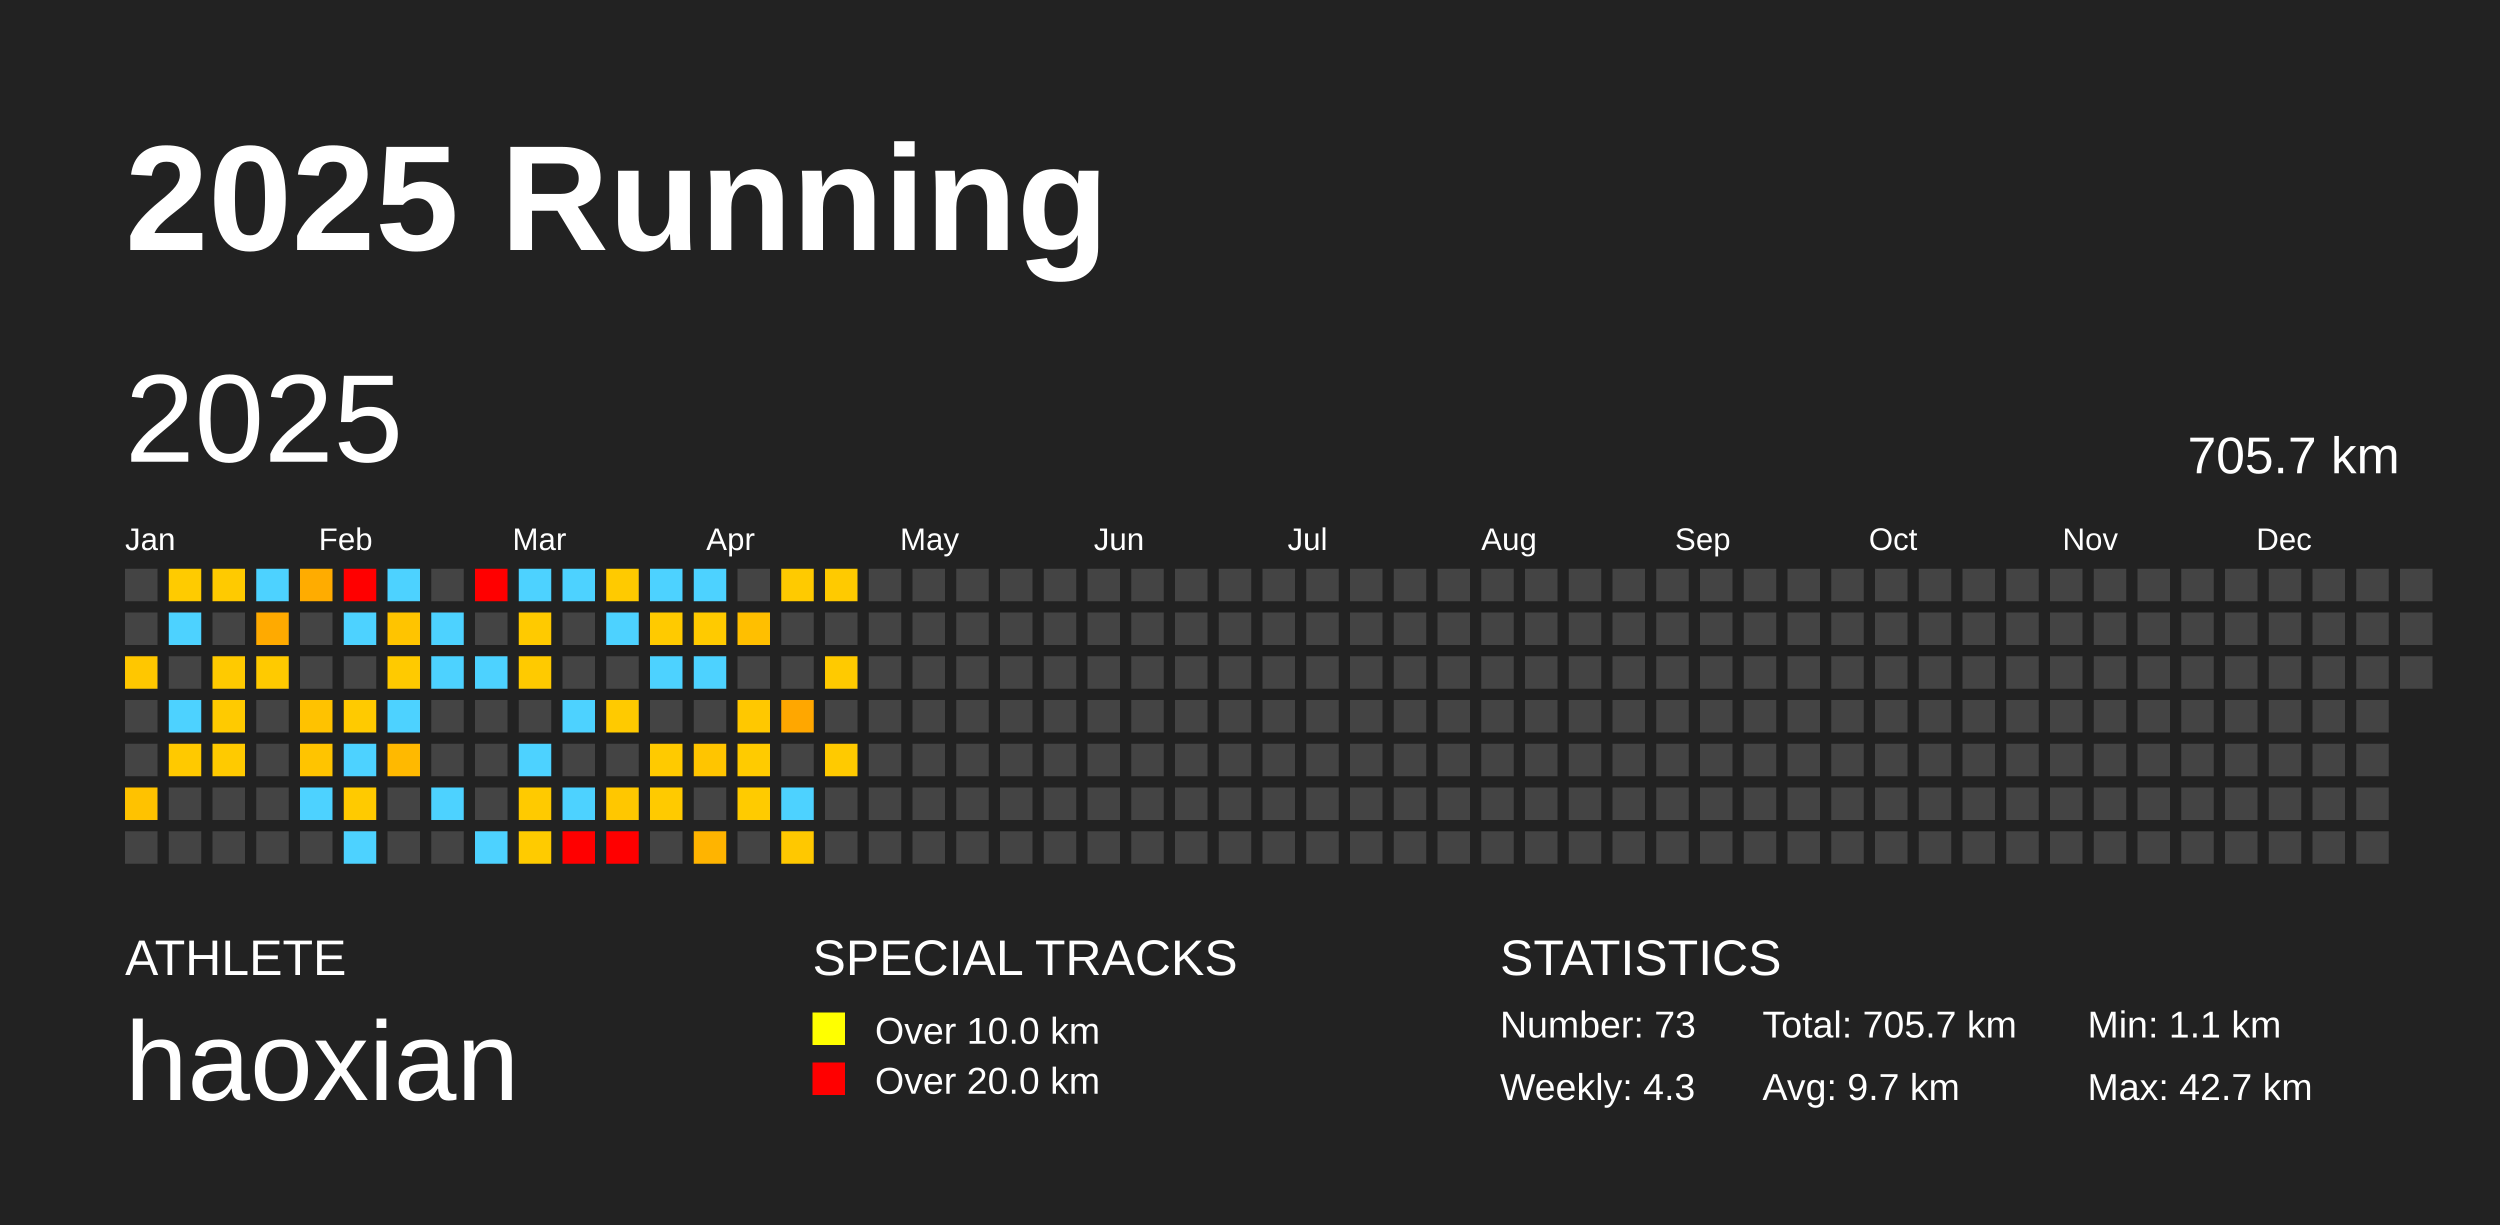
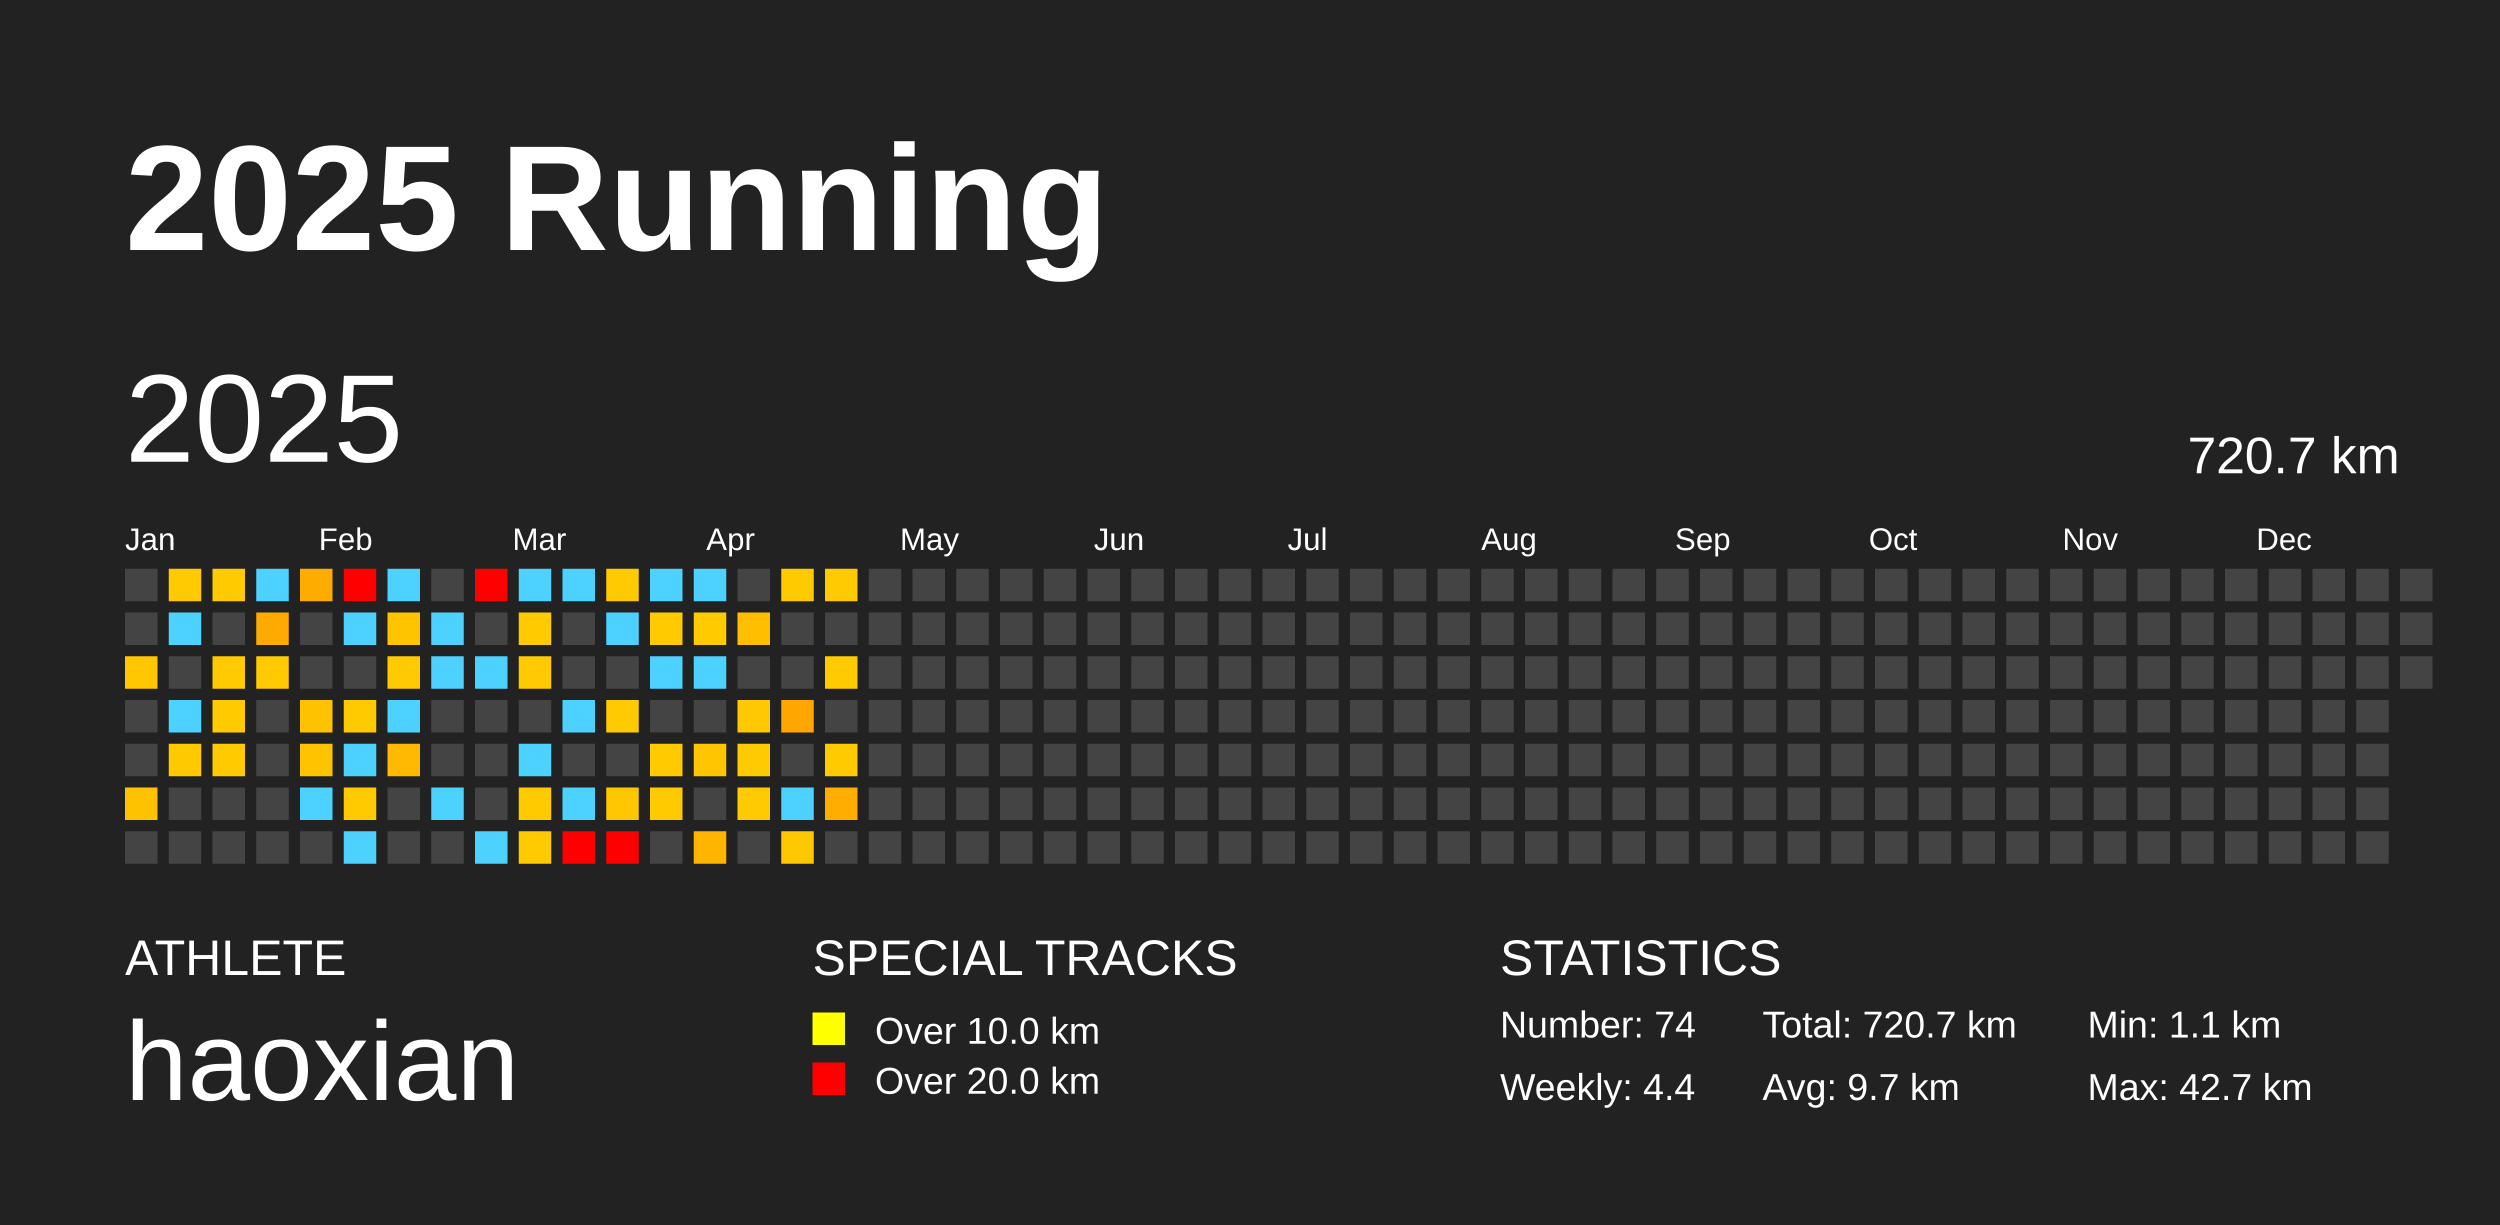
<svg xmlns="http://www.w3.org/2000/svg" baseProfile="full" height="98mm" version="1.1" viewBox="0,0,200,98" width="200mm">
  <defs />
  <rect fill="#222222" height="98" width="200" x="0" y="0" />
  <text fill="#FFFFFF" style="font-size:12px; font-family:Arial; font-weight:bold;" x="10" y="20">2025 Running</text>
  <text fill="#FFFFFF" style="font-size:4px; font-family:Arial" x="10" y="78">ATHLETE</text>
  <text fill="#FFFFFF" style="font-size:9px; font-family:Arial" x="10" y="88">haoxian</text>
  <text fill="#FFFFFF" style="font-size:4px; font-family:Arial" x="65" y="78">SPECIAL TRACKS</text>
  <rect fill="yellow" height="2.6" width="2.6" x="65" y="81" />
  <text fill="#FFFFFF" style="font-size:3px; font-family:Arial" x="70" y="83.5">Over 10.0 km</text>
  <rect fill="red" height="2.6" width="2.6" x="65" y="85" />
  <text fill="#FFFFFF" style="font-size:3px; font-family:Arial" x="70" y="87.5">Over 20.0 km</text>
  <text fill="#FFFFFF" style="font-size:4px; font-family:Arial" x="120" y="78">STATISTICS</text>
-   <text fill="#FFFFFF" style="font-size:3px; font-family:Arial" x="120" y="83">Number: 73</text>
-   <text fill="#FFFFFF" style="font-size:3px; font-family:Arial" x="120" y="88">Weekly: 4.3</text>
-   <text fill="#FFFFFF" style="font-size:3px; font-family:Arial" x="141" y="83">Total: 705.7 km</text>
+   <text fill="#FFFFFF" style="font-size:3px; font-family:Arial" x="120" y="83">Number: 74</text>
+   <text fill="#FFFFFF" style="font-size:3px; font-family:Arial" x="120" y="88">Weekly: 4.4</text>
+   <text fill="#FFFFFF" style="font-size:3px; font-family:Arial" x="141" y="83">Total: 720.7 km</text>
  <text fill="#FFFFFF" style="font-size:3px; font-family:Arial" x="141" y="88">Avg: 9.7 km</text>
  <text fill="#FFFFFF" style="font-size:3px; font-family:Arial" x="167" y="83">Min: 1.1 km</text>
  <text fill="#FFFFFF" style="font-size:3px; font-family:Arial" x="167" y="88">Max: 42.7 km</text>
  <text dominant-baseline="hanging" fill="#FFFFFF" style="font-size:10.0px; font-family:Arial;" x="10" y="30">2025</text>
-   <text dominant-baseline="hanging" fill="#FFFFFF" style="font-size:4.125px; font-family:Arial;" x="175" y="35">705.7 km</text>
+   <text dominant-baseline="hanging" fill="#FFFFFF" style="font-size:4.125px; font-family:Arial;" x="175" y="35">720.7 km</text>
  <text fill="#FFFFFF" style="font-size:2.5px; font-family:Arial" x="10.0" y="44">Jan</text>
  <text fill="#FFFFFF" style="font-size:2.5px; font-family:Arial" x="25.5" y="44">Feb</text>
  <text fill="#FFFFFF" style="font-size:2.5px; font-family:Arial" x="41.0" y="44">Mar</text>
  <text fill="#FFFFFF" style="font-size:2.5px; font-family:Arial" x="56.5" y="44">Apr</text>
  <text fill="#FFFFFF" style="font-size:2.5px; font-family:Arial" x="72.0" y="44">May</text>
  <text fill="#FFFFFF" style="font-size:2.5px; font-family:Arial" x="87.5" y="44">Jun</text>
  <text fill="#FFFFFF" style="font-size:2.5px; font-family:Arial" x="103.0" y="44">Jul</text>
  <text fill="#FFFFFF" style="font-size:2.5px; font-family:Arial" x="118.5" y="44">Aug</text>
  <text fill="#FFFFFF" style="font-size:2.5px; font-family:Arial" x="134.0" y="44">Sep</text>
  <text fill="#FFFFFF" style="font-size:2.5px; font-family:Arial" x="149.5" y="44">Oct</text>
  <text fill="#FFFFFF" style="font-size:2.5px; font-family:Arial" x="165.0" y="44">Nov</text>
  <text fill="#FFFFFF" style="font-size:2.5px; font-family:Arial" x="180.5" y="44">Dec</text>
  <rect fill="#444444" height="2.6" width="2.6" x="10.0" y="45.5" />
  <rect fill="#444444" height="2.6" width="2.6" x="10.0" y="49.0" />
  <rect fill="#ffc700" height="2.6" width="2.6" x="10.0" y="52.5" />
  <rect fill="#444444" height="2.6" width="2.6" x="10.0" y="56.0" />
  <rect fill="#444444" height="2.6" width="2.6" x="10.0" y="59.5" />
  <rect fill="#ffc200" height="2.6" width="2.6" x="10.0" y="63.0" />
  <rect fill="#444444" height="2.6" width="2.6" x="10.0" y="66.5" />
  <rect fill="#ffcb00" height="2.6" width="2.6" x="13.5" y="45.5" />
  <rect fill="#4dd2ff" height="2.6" width="2.6" x="13.5" y="49.0" />
  <rect fill="#444444" height="2.6" width="2.6" x="13.5" y="52.5" />
  <rect fill="#4dd2ff" height="2.6" width="2.6" x="13.5" y="56.0" />
  <rect fill="#ffc900" height="2.6" width="2.6" x="13.5" y="59.5" />
  <rect fill="#444444" height="2.6" width="2.6" x="13.5" y="63.0" />
  <rect fill="#444444" height="2.6" width="2.6" x="13.5" y="66.5" />
  <rect fill="#ffca00" height="2.6" width="2.6" x="17.0" y="45.5" />
  <rect fill="#444444" height="2.6" width="2.6" x="17.0" y="49.0" />
  <rect fill="#ffca00" height="2.6" width="2.6" x="17.0" y="52.5" />
  <rect fill="#ffca00" height="2.6" width="2.6" x="17.0" y="56.0" />
  <rect fill="#ffca00" height="2.6" width="2.6" x="17.0" y="59.5" />
  <rect fill="#444444" height="2.6" width="2.6" x="17.0" y="63.0" />
  <rect fill="#444444" height="2.6" width="2.6" x="17.0" y="66.5" />
  <rect fill="#4dd2ff" height="2.6" width="2.6" x="20.5" y="45.5" />
  <rect fill="#ffaa00" height="2.6" width="2.6" x="20.5" y="49.0" />
  <rect fill="#ffca00" height="2.6" width="2.6" x="20.5" y="52.5" />
  <rect fill="#444444" height="2.6" width="2.6" x="20.5" y="56.0" />
  <rect fill="#444444" height="2.6" width="2.6" x="20.5" y="59.5" />
  <rect fill="#444444" height="2.6" width="2.6" x="20.5" y="63.0" />
  <rect fill="#444444" height="2.6" width="2.6" x="20.5" y="66.5" />
  <rect fill="#ffac00" height="2.6" width="2.6" x="24.0" y="45.5" />
  <rect fill="#444444" height="2.6" width="2.6" x="24.0" y="49.0" />
  <rect fill="#444444" height="2.6" width="2.6" x="24.0" y="52.5" />
  <rect fill="#ffc200" height="2.6" width="2.6" x="24.0" y="56.0" />
  <rect fill="#ffc400" height="2.6" width="2.6" x="24.0" y="59.5" />
  <rect fill="#4dd2ff" height="2.6" width="2.6" x="24.0" y="63.0" />
  <rect fill="#444444" height="2.6" width="2.6" x="24.0" y="66.5" />
  <rect fill="red" height="2.6" width="2.6" x="27.5" y="45.5" />
  <rect fill="#4dd2ff" height="2.6" width="2.6" x="27.5" y="49.0" />
  <rect fill="#444444" height="2.6" width="2.6" x="27.5" y="52.5" />
  <rect fill="#ffca00" height="2.6" width="2.6" x="27.5" y="56.0" />
  <rect fill="#4dd2ff" height="2.6" width="2.6" x="27.5" y="59.5" />
  <rect fill="#ffca00" height="2.6" width="2.6" x="27.5" y="63.0" />
  <rect fill="#4dd2ff" height="2.6" width="2.6" x="27.5" y="66.5" />
  <rect fill="#4dd2ff" height="2.6" width="2.6" x="31.0" y="45.5" />
  <rect fill="#ffc400" height="2.6" width="2.6" x="31.0" y="49.0" />
  <rect fill="#ffca00" height="2.6" width="2.6" x="31.0" y="52.5" />
  <rect fill="#4dd2ff" height="2.6" width="2.6" x="31.0" y="56.0" />
  <rect fill="#ffb900" height="2.6" width="2.6" x="31.0" y="59.5" />
  <rect fill="#444444" height="2.6" width="2.6" x="31.0" y="63.0" />
  <rect fill="#444444" height="2.6" width="2.6" x="31.0" y="66.5" />
  <rect fill="#444444" height="2.6" width="2.6" x="34.5" y="45.5" />
  <rect fill="#4dd2ff" height="2.6" width="2.6" x="34.5" y="49.0" />
  <rect fill="#4dd2ff" height="2.6" width="2.6" x="34.5" y="52.5" />
  <rect fill="#444444" height="2.6" width="2.6" x="34.5" y="56.0" />
  <rect fill="#444444" height="2.6" width="2.6" x="34.5" y="59.5" />
  <rect fill="#4dd2ff" height="2.6" width="2.6" x="34.5" y="63.0" />
  <rect fill="#444444" height="2.6" width="2.6" x="34.5" y="66.5" />
  <rect fill="red" height="2.6" width="2.6" x="38.0" y="45.5" />
  <rect fill="#444444" height="2.6" width="2.6" x="38.0" y="49.0" />
  <rect fill="#4dd2ff" height="2.6" width="2.6" x="38.0" y="52.5" />
  <rect fill="#444444" height="2.6" width="2.6" x="38.0" y="56.0" />
  <rect fill="#444444" height="2.6" width="2.6" x="38.0" y="59.5" />
  <rect fill="#444444" height="2.6" width="2.6" x="38.0" y="63.0" />
  <rect fill="#4dd2ff" height="2.6" width="2.6" x="38.0" y="66.5" />
  <rect fill="#4dd2ff" height="2.6" width="2.6" x="41.5" y="45.5" />
  <rect fill="#ffca00" height="2.6" width="2.6" x="41.5" y="49.0" />
  <rect fill="#ffca00" height="2.6" width="2.6" x="41.5" y="52.5" />
  <rect fill="#444444" height="2.6" width="2.6" x="41.5" y="56.0" />
  <rect fill="#4dd2ff" height="2.6" width="2.6" x="41.5" y="59.5" />
  <rect fill="#ffca00" height="2.6" width="2.6" x="41.5" y="63.0" />
  <rect fill="#ffcb00" height="2.6" width="2.6" x="41.5" y="66.5" />
  <rect fill="#4dd2ff" height="2.6" width="2.6" x="45.0" y="45.5" />
  <rect fill="#444444" height="2.6" width="2.6" x="45.0" y="49.0" />
  <rect fill="#444444" height="2.6" width="2.6" x="45.0" y="52.5" />
  <rect fill="#4dd2ff" height="2.6" width="2.6" x="45.0" y="56.0" />
  <rect fill="#444444" height="2.6" width="2.6" x="45.0" y="59.5" />
  <rect fill="#4dd2ff" height="2.6" width="2.6" x="45.0" y="63.0" />
  <rect fill="red" height="2.6" width="2.6" x="45.0" y="66.5" />
  <rect fill="#ffca00" height="2.6" width="2.6" x="48.5" y="45.5" />
  <rect fill="#4dd2ff" height="2.6" width="2.6" x="48.5" y="49.0" />
  <rect fill="#444444" height="2.6" width="2.6" x="48.5" y="52.5" />
  <rect fill="#ffca00" height="2.6" width="2.6" x="48.5" y="56.0" />
  <rect fill="#444444" height="2.6" width="2.6" x="48.5" y="59.5" />
  <rect fill="#ffc700" height="2.6" width="2.6" x="48.5" y="63.0" />
  <rect fill="red" height="2.6" width="2.6" x="48.5" y="66.5" />
  <rect fill="#4dd2ff" height="2.6" width="2.6" x="52.0" y="45.5" />
  <rect fill="#ffca00" height="2.6" width="2.6" x="52.0" y="49.0" />
  <rect fill="#4dd2ff" height="2.6" width="2.6" x="52.0" y="52.5" />
  <rect fill="#444444" height="2.6" width="2.6" x="52.0" y="56.0" />
  <rect fill="#ffca00" height="2.6" width="2.6" x="52.0" y="59.5" />
  <rect fill="#ffca00" height="2.6" width="2.6" x="52.0" y="63.0" />
  <rect fill="#444444" height="2.6" width="2.6" x="52.0" y="66.5" />
  <rect fill="#4dd2ff" height="2.6" width="2.6" x="55.5" y="45.5" />
  <rect fill="#ffca00" height="2.6" width="2.6" x="55.5" y="49.0" />
  <rect fill="#4dd2ff" height="2.6" width="2.6" x="55.5" y="52.5" />
  <rect fill="#444444" height="2.6" width="2.6" x="55.5" y="56.0" />
  <rect fill="#ffc500" height="2.6" width="2.6" x="55.5" y="59.5" />
  <rect fill="#444444" height="2.6" width="2.6" x="55.5" y="63.0" />
  <rect fill="#ffb400" height="2.6" width="2.6" x="55.5" y="66.5" />
  <rect fill="#444444" height="2.6" width="2.6" x="59.0" y="45.5" />
  <rect fill="#ffbf00" height="2.6" width="2.6" x="59.0" y="49.0" />
  <rect fill="#444444" height="2.6" width="2.6" x="59.0" y="52.5" />
  <rect fill="#ffc800" height="2.6" width="2.6" x="59.0" y="56.0" />
  <rect fill="#ffcb00" height="2.6" width="2.6" x="59.0" y="59.5" />
  <rect fill="#ffcb00" height="2.6" width="2.6" x="59.0" y="63.0" />
  <rect fill="#444444" height="2.6" width="2.6" x="59.0" y="66.5" />
  <rect fill="#ffca00" height="2.6" width="2.6" x="62.5" y="45.5" />
  <rect fill="#444444" height="2.6" width="2.6" x="62.5" y="49.0" />
  <rect fill="#444444" height="2.6" width="2.6" x="62.5" y="52.5" />
  <rect fill="#ffa700" height="2.6" width="2.6" x="62.5" y="56.0" />
  <rect fill="#444444" height="2.6" width="2.6" x="62.5" y="59.5" />
  <rect fill="#4dd2ff" height="2.6" width="2.6" x="62.5" y="63.0" />
  <rect fill="#ffc800" height="2.6" width="2.6" x="62.5" y="66.5" />
  <rect fill="#ffca00" height="2.6" width="2.6" x="66.0" y="45.5" />
  <rect fill="#444444" height="2.6" width="2.6" x="66.0" y="49.0" />
  <rect fill="#ffca00" height="2.6" width="2.6" x="66.0" y="52.5" />
  <rect fill="#444444" height="2.6" width="2.6" x="66.0" y="56.0" />
  <rect fill="#ffca00" height="2.6" width="2.6" x="66.0" y="59.5" />
-   <rect fill="#444444" height="2.6" width="2.6" x="66.0" y="63.0" />
+   <rect fill="#ffae00" height="2.6" width="2.6" x="66.0" y="63.0" />
  <rect fill="#444444" height="2.6" width="2.6" x="66.0" y="66.5" />
  <rect fill="#444444" height="2.6" width="2.6" x="69.5" y="45.5" />
  <rect fill="#444444" height="2.6" width="2.6" x="69.5" y="49.0" />
  <rect fill="#444444" height="2.6" width="2.6" x="69.5" y="52.5" />
  <rect fill="#444444" height="2.6" width="2.6" x="69.5" y="56.0" />
  <rect fill="#444444" height="2.6" width="2.6" x="69.5" y="59.5" />
  <rect fill="#444444" height="2.6" width="2.6" x="69.5" y="63.0" />
  <rect fill="#444444" height="2.6" width="2.6" x="69.5" y="66.5" />
  <rect fill="#444444" height="2.6" width="2.6" x="73.0" y="45.5" />
  <rect fill="#444444" height="2.6" width="2.6" x="73.0" y="49.0" />
  <rect fill="#444444" height="2.6" width="2.6" x="73.0" y="52.5" />
  <rect fill="#444444" height="2.6" width="2.6" x="73.0" y="56.0" />
  <rect fill="#444444" height="2.6" width="2.6" x="73.0" y="59.5" />
  <rect fill="#444444" height="2.6" width="2.6" x="73.0" y="63.0" />
  <rect fill="#444444" height="2.6" width="2.6" x="73.0" y="66.5" />
  <rect fill="#444444" height="2.6" width="2.6" x="76.5" y="45.5" />
  <rect fill="#444444" height="2.6" width="2.6" x="76.5" y="49.0" />
  <rect fill="#444444" height="2.6" width="2.6" x="76.5" y="52.5" />
  <rect fill="#444444" height="2.6" width="2.6" x="76.5" y="56.0" />
  <rect fill="#444444" height="2.6" width="2.6" x="76.5" y="59.5" />
  <rect fill="#444444" height="2.6" width="2.6" x="76.5" y="63.0" />
  <rect fill="#444444" height="2.6" width="2.6" x="76.5" y="66.5" />
  <rect fill="#444444" height="2.6" width="2.6" x="80.0" y="45.5" />
  <rect fill="#444444" height="2.6" width="2.6" x="80.0" y="49.0" />
  <rect fill="#444444" height="2.6" width="2.6" x="80.0" y="52.5" />
  <rect fill="#444444" height="2.6" width="2.6" x="80.0" y="56.0" />
  <rect fill="#444444" height="2.6" width="2.6" x="80.0" y="59.5" />
  <rect fill="#444444" height="2.6" width="2.6" x="80.0" y="63.0" />
  <rect fill="#444444" height="2.6" width="2.6" x="80.0" y="66.5" />
  <rect fill="#444444" height="2.6" width="2.6" x="83.5" y="45.5" />
  <rect fill="#444444" height="2.6" width="2.6" x="83.5" y="49.0" />
  <rect fill="#444444" height="2.6" width="2.6" x="83.5" y="52.5" />
  <rect fill="#444444" height="2.6" width="2.6" x="83.5" y="56.0" />
  <rect fill="#444444" height="2.6" width="2.6" x="83.5" y="59.5" />
  <rect fill="#444444" height="2.6" width="2.6" x="83.5" y="63.0" />
  <rect fill="#444444" height="2.6" width="2.6" x="83.5" y="66.5" />
  <rect fill="#444444" height="2.6" width="2.6" x="87.0" y="45.5" />
  <rect fill="#444444" height="2.6" width="2.6" x="87.0" y="49.0" />
  <rect fill="#444444" height="2.6" width="2.6" x="87.0" y="52.5" />
  <rect fill="#444444" height="2.6" width="2.6" x="87.0" y="56.0" />
  <rect fill="#444444" height="2.6" width="2.6" x="87.0" y="59.5" />
  <rect fill="#444444" height="2.6" width="2.6" x="87.0" y="63.0" />
  <rect fill="#444444" height="2.6" width="2.6" x="87.0" y="66.5" />
  <rect fill="#444444" height="2.6" width="2.6" x="90.5" y="45.5" />
  <rect fill="#444444" height="2.6" width="2.6" x="90.5" y="49.0" />
  <rect fill="#444444" height="2.6" width="2.6" x="90.5" y="52.5" />
  <rect fill="#444444" height="2.6" width="2.6" x="90.5" y="56.0" />
  <rect fill="#444444" height="2.6" width="2.6" x="90.5" y="59.5" />
  <rect fill="#444444" height="2.6" width="2.6" x="90.5" y="63.0" />
  <rect fill="#444444" height="2.6" width="2.6" x="90.5" y="66.5" />
  <rect fill="#444444" height="2.6" width="2.6" x="94.0" y="45.5" />
  <rect fill="#444444" height="2.6" width="2.6" x="94.0" y="49.0" />
  <rect fill="#444444" height="2.6" width="2.6" x="94.0" y="52.5" />
  <rect fill="#444444" height="2.6" width="2.6" x="94.0" y="56.0" />
  <rect fill="#444444" height="2.6" width="2.6" x="94.0" y="59.5" />
  <rect fill="#444444" height="2.6" width="2.6" x="94.0" y="63.0" />
  <rect fill="#444444" height="2.6" width="2.6" x="94.0" y="66.5" />
  <rect fill="#444444" height="2.6" width="2.6" x="97.5" y="45.5" />
  <rect fill="#444444" height="2.6" width="2.6" x="97.5" y="49.0" />
  <rect fill="#444444" height="2.6" width="2.6" x="97.5" y="52.5" />
  <rect fill="#444444" height="2.6" width="2.6" x="97.5" y="56.0" />
  <rect fill="#444444" height="2.6" width="2.6" x="97.5" y="59.5" />
  <rect fill="#444444" height="2.6" width="2.6" x="97.5" y="63.0" />
  <rect fill="#444444" height="2.6" width="2.6" x="97.5" y="66.5" />
  <rect fill="#444444" height="2.6" width="2.6" x="101.0" y="45.5" />
  <rect fill="#444444" height="2.6" width="2.6" x="101.0" y="49.0" />
  <rect fill="#444444" height="2.6" width="2.6" x="101.0" y="52.5" />
  <rect fill="#444444" height="2.6" width="2.6" x="101.0" y="56.0" />
  <rect fill="#444444" height="2.6" width="2.6" x="101.0" y="59.5" />
  <rect fill="#444444" height="2.6" width="2.6" x="101.0" y="63.0" />
  <rect fill="#444444" height="2.6" width="2.6" x="101.0" y="66.5" />
  <rect fill="#444444" height="2.6" width="2.6" x="104.5" y="45.5" />
  <rect fill="#444444" height="2.6" width="2.6" x="104.5" y="49.0" />
  <rect fill="#444444" height="2.6" width="2.6" x="104.5" y="52.5" />
  <rect fill="#444444" height="2.6" width="2.6" x="104.5" y="56.0" />
  <rect fill="#444444" height="2.6" width="2.6" x="104.5" y="59.5" />
  <rect fill="#444444" height="2.6" width="2.6" x="104.5" y="63.0" />
  <rect fill="#444444" height="2.6" width="2.6" x="104.5" y="66.5" />
  <rect fill="#444444" height="2.6" width="2.6" x="108.0" y="45.5" />
  <rect fill="#444444" height="2.6" width="2.6" x="108.0" y="49.0" />
  <rect fill="#444444" height="2.6" width="2.6" x="108.0" y="52.5" />
  <rect fill="#444444" height="2.6" width="2.6" x="108.0" y="56.0" />
  <rect fill="#444444" height="2.6" width="2.6" x="108.0" y="59.5" />
  <rect fill="#444444" height="2.6" width="2.6" x="108.0" y="63.0" />
  <rect fill="#444444" height="2.6" width="2.6" x="108.0" y="66.5" />
  <rect fill="#444444" height="2.6" width="2.6" x="111.5" y="45.5" />
  <rect fill="#444444" height="2.6" width="2.6" x="111.5" y="49.0" />
  <rect fill="#444444" height="2.6" width="2.6" x="111.5" y="52.5" />
  <rect fill="#444444" height="2.6" width="2.6" x="111.5" y="56.0" />
  <rect fill="#444444" height="2.6" width="2.6" x="111.5" y="59.5" />
  <rect fill="#444444" height="2.6" width="2.6" x="111.5" y="63.0" />
  <rect fill="#444444" height="2.6" width="2.6" x="111.5" y="66.5" />
  <rect fill="#444444" height="2.6" width="2.6" x="115.0" y="45.5" />
  <rect fill="#444444" height="2.6" width="2.6" x="115.0" y="49.0" />
  <rect fill="#444444" height="2.6" width="2.6" x="115.0" y="52.5" />
  <rect fill="#444444" height="2.6" width="2.6" x="115.0" y="56.0" />
  <rect fill="#444444" height="2.6" width="2.6" x="115.0" y="59.5" />
  <rect fill="#444444" height="2.6" width="2.6" x="115.0" y="63.0" />
  <rect fill="#444444" height="2.6" width="2.6" x="115.0" y="66.5" />
  <rect fill="#444444" height="2.6" width="2.6" x="118.5" y="45.5" />
  <rect fill="#444444" height="2.6" width="2.6" x="118.5" y="49.0" />
  <rect fill="#444444" height="2.6" width="2.6" x="118.5" y="52.5" />
  <rect fill="#444444" height="2.6" width="2.6" x="118.5" y="56.0" />
  <rect fill="#444444" height="2.6" width="2.6" x="118.5" y="59.5" />
  <rect fill="#444444" height="2.6" width="2.6" x="118.5" y="63.0" />
  <rect fill="#444444" height="2.6" width="2.6" x="118.5" y="66.5" />
  <rect fill="#444444" height="2.6" width="2.6" x="122.0" y="45.5" />
  <rect fill="#444444" height="2.6" width="2.6" x="122.0" y="49.0" />
  <rect fill="#444444" height="2.6" width="2.6" x="122.0" y="52.5" />
  <rect fill="#444444" height="2.6" width="2.6" x="122.0" y="56.0" />
  <rect fill="#444444" height="2.6" width="2.6" x="122.0" y="59.5" />
  <rect fill="#444444" height="2.6" width="2.6" x="122.0" y="63.0" />
  <rect fill="#444444" height="2.6" width="2.6" x="122.0" y="66.5" />
  <rect fill="#444444" height="2.6" width="2.6" x="125.5" y="45.5" />
  <rect fill="#444444" height="2.6" width="2.6" x="125.5" y="49.0" />
  <rect fill="#444444" height="2.6" width="2.6" x="125.5" y="52.5" />
  <rect fill="#444444" height="2.6" width="2.6" x="125.5" y="56.0" />
  <rect fill="#444444" height="2.6" width="2.6" x="125.5" y="59.5" />
  <rect fill="#444444" height="2.6" width="2.6" x="125.5" y="63.0" />
  <rect fill="#444444" height="2.6" width="2.6" x="125.5" y="66.5" />
  <rect fill="#444444" height="2.6" width="2.6" x="129.0" y="45.5" />
  <rect fill="#444444" height="2.6" width="2.6" x="129.0" y="49.0" />
  <rect fill="#444444" height="2.6" width="2.6" x="129.0" y="52.5" />
  <rect fill="#444444" height="2.6" width="2.6" x="129.0" y="56.0" />
  <rect fill="#444444" height="2.6" width="2.6" x="129.0" y="59.5" />
  <rect fill="#444444" height="2.6" width="2.6" x="129.0" y="63.0" />
  <rect fill="#444444" height="2.6" width="2.6" x="129.0" y="66.5" />
  <rect fill="#444444" height="2.6" width="2.6" x="132.5" y="45.5" />
  <rect fill="#444444" height="2.6" width="2.6" x="132.5" y="49.0" />
  <rect fill="#444444" height="2.6" width="2.6" x="132.5" y="52.5" />
  <rect fill="#444444" height="2.6" width="2.6" x="132.5" y="56.0" />
  <rect fill="#444444" height="2.6" width="2.6" x="132.5" y="59.5" />
  <rect fill="#444444" height="2.6" width="2.6" x="132.5" y="63.0" />
  <rect fill="#444444" height="2.6" width="2.6" x="132.5" y="66.5" />
  <rect fill="#444444" height="2.6" width="2.6" x="136.0" y="45.5" />
  <rect fill="#444444" height="2.6" width="2.6" x="136.0" y="49.0" />
  <rect fill="#444444" height="2.6" width="2.6" x="136.0" y="52.5" />
  <rect fill="#444444" height="2.6" width="2.6" x="136.0" y="56.0" />
  <rect fill="#444444" height="2.6" width="2.6" x="136.0" y="59.5" />
  <rect fill="#444444" height="2.6" width="2.6" x="136.0" y="63.0" />
  <rect fill="#444444" height="2.6" width="2.6" x="136.0" y="66.5" />
  <rect fill="#444444" height="2.6" width="2.6" x="139.5" y="45.5" />
  <rect fill="#444444" height="2.6" width="2.6" x="139.5" y="49.0" />
  <rect fill="#444444" height="2.6" width="2.6" x="139.5" y="52.5" />
  <rect fill="#444444" height="2.6" width="2.6" x="139.5" y="56.0" />
  <rect fill="#444444" height="2.6" width="2.6" x="139.5" y="59.5" />
  <rect fill="#444444" height="2.6" width="2.6" x="139.5" y="63.0" />
  <rect fill="#444444" height="2.6" width="2.6" x="139.5" y="66.5" />
  <rect fill="#444444" height="2.6" width="2.6" x="143.0" y="45.5" />
  <rect fill="#444444" height="2.6" width="2.6" x="143.0" y="49.0" />
  <rect fill="#444444" height="2.6" width="2.6" x="143.0" y="52.5" />
  <rect fill="#444444" height="2.6" width="2.6" x="143.0" y="56.0" />
  <rect fill="#444444" height="2.6" width="2.6" x="143.0" y="59.5" />
  <rect fill="#444444" height="2.6" width="2.6" x="143.0" y="63.0" />
  <rect fill="#444444" height="2.6" width="2.6" x="143.0" y="66.5" />
  <rect fill="#444444" height="2.6" width="2.6" x="146.5" y="45.5" />
  <rect fill="#444444" height="2.6" width="2.6" x="146.5" y="49.0" />
  <rect fill="#444444" height="2.6" width="2.6" x="146.5" y="52.5" />
  <rect fill="#444444" height="2.6" width="2.6" x="146.5" y="56.0" />
  <rect fill="#444444" height="2.6" width="2.6" x="146.5" y="59.5" />
  <rect fill="#444444" height="2.6" width="2.6" x="146.5" y="63.0" />
  <rect fill="#444444" height="2.6" width="2.6" x="146.5" y="66.5" />
  <rect fill="#444444" height="2.6" width="2.6" x="150.0" y="45.5" />
  <rect fill="#444444" height="2.6" width="2.6" x="150.0" y="49.0" />
  <rect fill="#444444" height="2.6" width="2.6" x="150.0" y="52.5" />
  <rect fill="#444444" height="2.6" width="2.6" x="150.0" y="56.0" />
  <rect fill="#444444" height="2.6" width="2.6" x="150.0" y="59.5" />
  <rect fill="#444444" height="2.6" width="2.6" x="150.0" y="63.0" />
  <rect fill="#444444" height="2.6" width="2.6" x="150.0" y="66.5" />
  <rect fill="#444444" height="2.6" width="2.6" x="153.5" y="45.5" />
  <rect fill="#444444" height="2.6" width="2.6" x="153.5" y="49.0" />
  <rect fill="#444444" height="2.6" width="2.6" x="153.5" y="52.5" />
  <rect fill="#444444" height="2.6" width="2.6" x="153.5" y="56.0" />
  <rect fill="#444444" height="2.6" width="2.6" x="153.5" y="59.5" />
  <rect fill="#444444" height="2.6" width="2.6" x="153.5" y="63.0" />
  <rect fill="#444444" height="2.6" width="2.6" x="153.5" y="66.5" />
  <rect fill="#444444" height="2.6" width="2.6" x="157.0" y="45.5" />
  <rect fill="#444444" height="2.6" width="2.6" x="157.0" y="49.0" />
  <rect fill="#444444" height="2.6" width="2.6" x="157.0" y="52.5" />
  <rect fill="#444444" height="2.6" width="2.6" x="157.0" y="56.0" />
  <rect fill="#444444" height="2.6" width="2.6" x="157.0" y="59.5" />
  <rect fill="#444444" height="2.6" width="2.6" x="157.0" y="63.0" />
  <rect fill="#444444" height="2.6" width="2.6" x="157.0" y="66.5" />
  <rect fill="#444444" height="2.6" width="2.6" x="160.5" y="45.5" />
  <rect fill="#444444" height="2.6" width="2.6" x="160.5" y="49.0" />
  <rect fill="#444444" height="2.6" width="2.6" x="160.5" y="52.5" />
  <rect fill="#444444" height="2.6" width="2.6" x="160.5" y="56.0" />
  <rect fill="#444444" height="2.6" width="2.6" x="160.5" y="59.5" />
  <rect fill="#444444" height="2.6" width="2.6" x="160.5" y="63.0" />
  <rect fill="#444444" height="2.6" width="2.6" x="160.5" y="66.5" />
  <rect fill="#444444" height="2.6" width="2.6" x="164.0" y="45.5" />
  <rect fill="#444444" height="2.6" width="2.6" x="164.0" y="49.0" />
  <rect fill="#444444" height="2.6" width="2.6" x="164.0" y="52.5" />
  <rect fill="#444444" height="2.6" width="2.6" x="164.0" y="56.0" />
  <rect fill="#444444" height="2.6" width="2.6" x="164.0" y="59.5" />
  <rect fill="#444444" height="2.6" width="2.6" x="164.0" y="63.0" />
  <rect fill="#444444" height="2.6" width="2.6" x="164.0" y="66.5" />
  <rect fill="#444444" height="2.6" width="2.6" x="167.5" y="45.5" />
  <rect fill="#444444" height="2.6" width="2.6" x="167.5" y="49.0" />
  <rect fill="#444444" height="2.6" width="2.6" x="167.5" y="52.5" />
  <rect fill="#444444" height="2.6" width="2.6" x="167.5" y="56.0" />
  <rect fill="#444444" height="2.6" width="2.6" x="167.5" y="59.5" />
  <rect fill="#444444" height="2.6" width="2.6" x="167.5" y="63.0" />
  <rect fill="#444444" height="2.6" width="2.6" x="167.5" y="66.5" />
  <rect fill="#444444" height="2.6" width="2.6" x="171.0" y="45.5" />
  <rect fill="#444444" height="2.6" width="2.6" x="171.0" y="49.0" />
  <rect fill="#444444" height="2.6" width="2.6" x="171.0" y="52.5" />
  <rect fill="#444444" height="2.6" width="2.6" x="171.0" y="56.0" />
  <rect fill="#444444" height="2.6" width="2.6" x="171.0" y="59.5" />
  <rect fill="#444444" height="2.6" width="2.6" x="171.0" y="63.0" />
  <rect fill="#444444" height="2.6" width="2.6" x="171.0" y="66.5" />
  <rect fill="#444444" height="2.6" width="2.6" x="174.5" y="45.5" />
  <rect fill="#444444" height="2.6" width="2.6" x="174.5" y="49.0" />
  <rect fill="#444444" height="2.6" width="2.6" x="174.5" y="52.5" />
  <rect fill="#444444" height="2.6" width="2.6" x="174.5" y="56.0" />
  <rect fill="#444444" height="2.6" width="2.6" x="174.5" y="59.5" />
  <rect fill="#444444" height="2.6" width="2.6" x="174.5" y="63.0" />
  <rect fill="#444444" height="2.6" width="2.6" x="174.5" y="66.5" />
  <rect fill="#444444" height="2.6" width="2.6" x="178.0" y="45.5" />
  <rect fill="#444444" height="2.6" width="2.6" x="178.0" y="49.0" />
  <rect fill="#444444" height="2.6" width="2.6" x="178.0" y="52.5" />
  <rect fill="#444444" height="2.6" width="2.6" x="178.0" y="56.0" />
  <rect fill="#444444" height="2.6" width="2.6" x="178.0" y="59.5" />
  <rect fill="#444444" height="2.6" width="2.6" x="178.0" y="63.0" />
  <rect fill="#444444" height="2.6" width="2.6" x="178.0" y="66.5" />
  <rect fill="#444444" height="2.6" width="2.6" x="181.5" y="45.5" />
  <rect fill="#444444" height="2.6" width="2.6" x="181.5" y="49.0" />
  <rect fill="#444444" height="2.6" width="2.6" x="181.5" y="52.5" />
  <rect fill="#444444" height="2.6" width="2.6" x="181.5" y="56.0" />
  <rect fill="#444444" height="2.6" width="2.6" x="181.5" y="59.5" />
  <rect fill="#444444" height="2.6" width="2.6" x="181.5" y="63.0" />
  <rect fill="#444444" height="2.6" width="2.6" x="181.5" y="66.5" />
  <rect fill="#444444" height="2.6" width="2.6" x="185.0" y="45.5" />
  <rect fill="#444444" height="2.6" width="2.6" x="185.0" y="49.0" />
  <rect fill="#444444" height="2.6" width="2.6" x="185.0" y="52.5" />
  <rect fill="#444444" height="2.6" width="2.6" x="185.0" y="56.0" />
  <rect fill="#444444" height="2.6" width="2.6" x="185.0" y="59.5" />
  <rect fill="#444444" height="2.6" width="2.6" x="185.0" y="63.0" />
  <rect fill="#444444" height="2.6" width="2.6" x="185.0" y="66.5" />
  <rect fill="#444444" height="2.6" width="2.6" x="188.5" y="45.5" />
  <rect fill="#444444" height="2.6" width="2.6" x="188.5" y="49.0" />
  <rect fill="#444444" height="2.6" width="2.6" x="188.5" y="52.5" />
  <rect fill="#444444" height="2.6" width="2.6" x="188.5" y="56.0" />
  <rect fill="#444444" height="2.6" width="2.6" x="188.5" y="59.5" />
  <rect fill="#444444" height="2.6" width="2.6" x="188.5" y="63.0" />
  <rect fill="#444444" height="2.6" width="2.6" x="188.5" y="66.5" />
  <rect fill="#444444" height="2.6" width="2.6" x="192.0" y="45.5" />
  <rect fill="#444444" height="2.6" width="2.6" x="192.0" y="49.0" />
  <rect fill="#444444" height="2.6" width="2.6" x="192.0" y="52.5" />
</svg>
